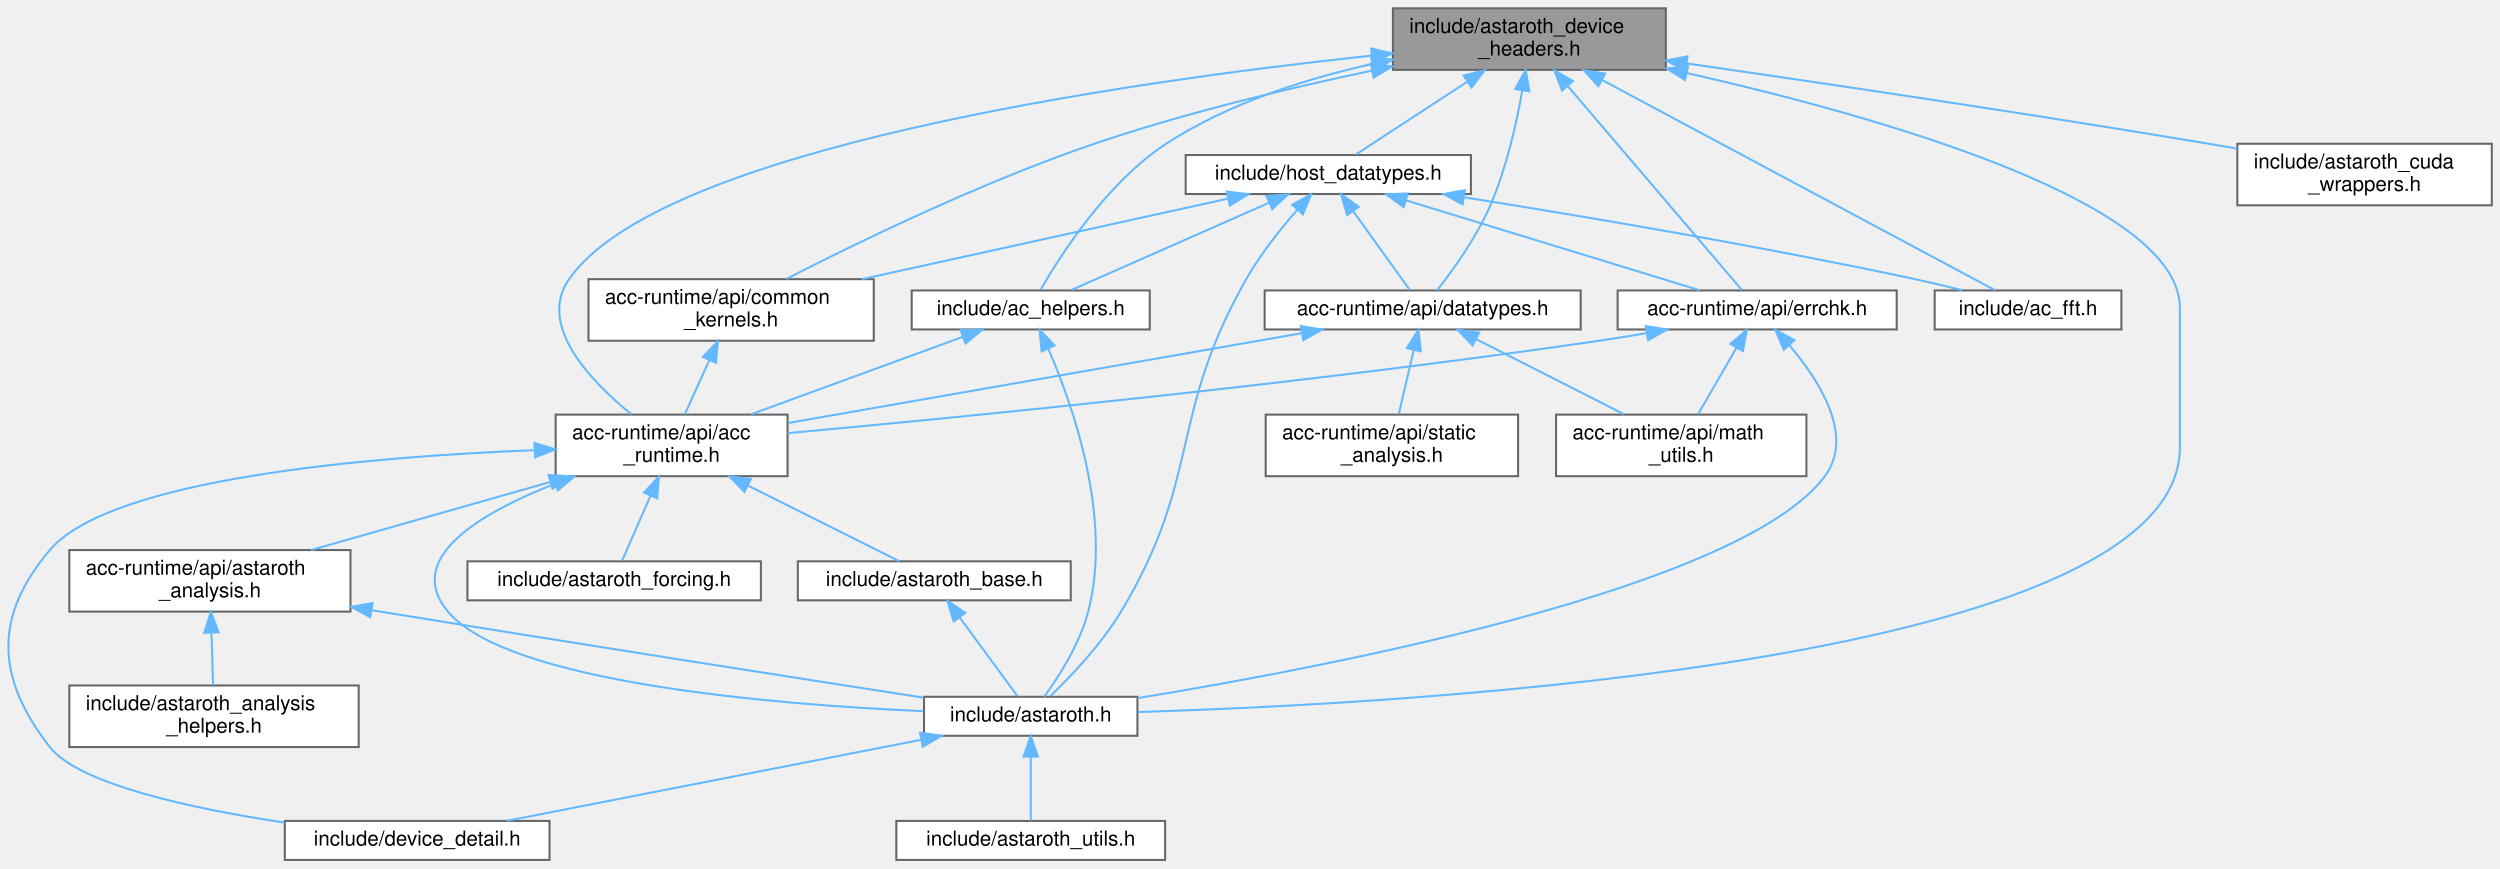
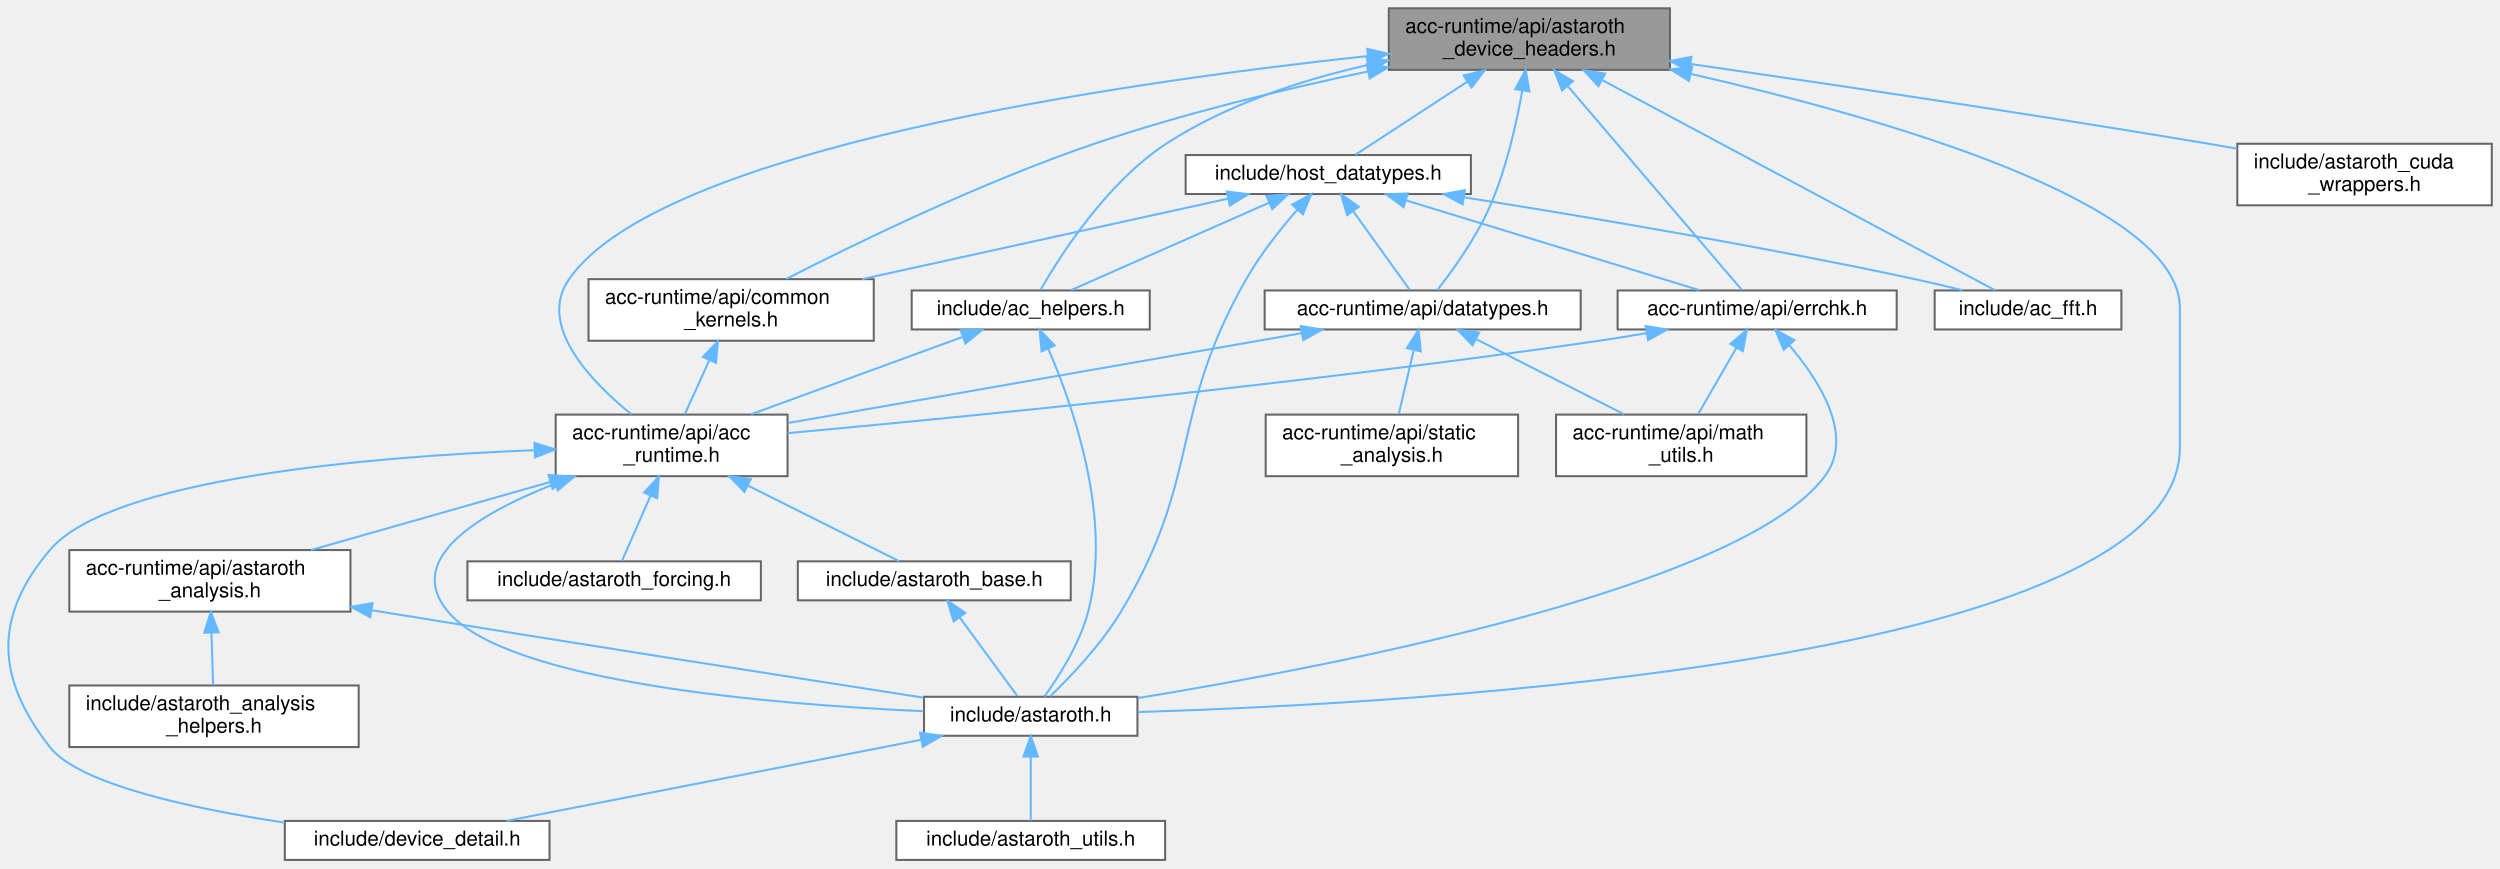
<svg xmlns="http://www.w3.org/2000/svg" xmlns:xlink="http://www.w3.org/1999/xlink" width="1218pt" height="423pt" viewBox="0.00 0.00 1218.29 423.00">
  <g id="graph0" class="graph" transform="scale(1 1) rotate(0) translate(4 419)">
    <g id="Node000001" class="node">
      <g id="a_Node000001">
        <a xlink:title=" ">
-           <polygon fill="#999999" stroke="#666666" points="807.79,-415 674.79,-415 674.79,-385 807.79,-385 807.79,-415" />
-           <text text-anchor="start" x="682.79" y="-403" font-family="Helvetica,sans-Serif" font-size="10.00">include/astaroth_device</text>
-           <text text-anchor="middle" x="741.29" y="-392" font-family="Helvetica,sans-Serif" font-size="10.00">_headers.h</text>
+           <polygon fill="#999999" stroke="#666666" points="809.79,-415 672.79,-415 672.79,-385 809.79,-385 809.79,-415" />
+           <text text-anchor="start" x="680.79" y="-403" font-family="Helvetica,sans-Serif" font-size="10.00">acc-runtime/api/astaroth</text>
+           <text text-anchor="middle" x="741.29" y="-392" font-family="Helvetica,sans-Serif" font-size="10.00">_device_headers.h</text>
        </a>
      </g>
    </g>
    <g id="Node000002" class="node">
      <g id="a_Node000002">
        <a xlink:href="acc__runtime_8h.html" target="_top" xlink:title=" ">
          <polygon fill="white" stroke="#666666" points="379.79,-217 266.79,-217 266.79,-187 379.79,-187 379.79,-217" />
          <text text-anchor="start" x="274.79" y="-205" font-family="Helvetica,sans-Serif" font-size="10.00">acc-runtime/api/acc</text>
          <text text-anchor="middle" x="323.29" y="-194" font-family="Helvetica,sans-Serif" font-size="10.00">_runtime.h</text>
        </a>
      </g>
    </g>
    <g id="edge1_Node000001_Node000002" class="edge">
      <g id="a_edge1_Node000001_Node000002">
        <a xlink:title=" ">
-           <path fill="none" stroke="#63b8ff" d="M664.51,-391.96C543.52,-379.02 317.64,-346.74 273.29,-283 257.67,-260.55 283.71,-233.34 303.7,-217.14" />
-           <polygon fill="#63b8ff" stroke="#63b8ff" points="664.15,-395.44 674.46,-393.01 664.88,-388.48 664.15,-395.44" />
+           <path fill="none" stroke="#63b8ff" d="M662.6,-391.76C541.16,-378.68 317.41,-346.41 273.29,-283 257.67,-260.55 283.71,-233.34 303.7,-217.14" />
+           <polygon fill="#63b8ff" stroke="#63b8ff" points="662.28,-395.24 672.6,-392.81 663.02,-388.28 662.28,-395.24" />
        </a>
      </g>
    </g>
    <g id="Node000004" class="node">
      <g id="a_Node000004">
        <a xlink:href="astaroth_8h.html" target="_top" xlink:title=" ">
          <polygon fill="white" stroke="#666666" points="550.29,-79.5 446.29,-79.5 446.29,-60.5 550.29,-60.5 550.29,-79.5" />
          <text text-anchor="middle" x="498.29" y="-67.5" font-family="Helvetica,sans-Serif" font-size="10.00">include/astaroth.h</text>
        </a>
      </g>
    </g>
    <g id="edge26_Node000001_Node000004" class="edge">
      <g id="a_edge26_Node000001_Node000004">
        <a xlink:title=" ">
-           <path fill="none" stroke="#63b8ff" d="M818.17,-383.43C911.99,-362.17 1058.29,-320.72 1058.29,-269 1058.29,-269 1058.29,-269 1058.29,-201 1058.29,-97.32 689.49,-76.31 550.47,-72.06" />
-           <polygon fill="#63b8ff" stroke="#63b8ff" points="817.13,-380.07 808.13,-385.67 818.65,-386.91 817.13,-380.07" />
+           <path fill="none" stroke="#63b8ff" d="M819.84,-383.05C913.72,-361.68 1058.29,-320.42 1058.29,-269 1058.29,-269 1058.29,-269 1058.29,-201 1058.29,-97.32 689.49,-76.31 550.47,-72.06" />
+           <polygon fill="#63b8ff" stroke="#63b8ff" points="819.06,-379.63 810.07,-385.24 820.6,-386.46 819.06,-379.63" />
        </a>
      </g>
    </g>
    <g id="Node000010" class="node">
      <g id="a_Node000010">
        <a xlink:href="common__kernels_8h.html" target="_top" xlink:title=" ">
          <polygon fill="white" stroke="#666666" points="421.79,-283 282.79,-283 282.79,-253 421.79,-253 421.79,-283" />
          <text text-anchor="start" x="290.79" y="-271" font-family="Helvetica,sans-Serif" font-size="10.00">acc-runtime/api/common</text>
          <text text-anchor="middle" x="352.29" y="-260" font-family="Helvetica,sans-Serif" font-size="10.00">_kernels.h</text>
        </a>
      </g>
    </g>
    <g id="edge12_Node000001_Node000010" class="edge">
      <g id="a_edge12_Node000001_Node000010">
        <a xlink:title=" ">
-           <path fill="none" stroke="#63b8ff" d="M664.61,-384.64C623.87,-376.09 573.28,-363.97 529.29,-349 474.38,-330.31 413.35,-300.62 379.22,-283.15" />
-           <polygon fill="#63b8ff" stroke="#63b8ff" points="663.97,-388.09 674.47,-386.69 665.39,-381.23 663.97,-388.09" />
+           <path fill="none" stroke="#63b8ff" d="M662.76,-384.26C622.35,-375.72 572.61,-363.75 529.29,-349 474.38,-330.31 413.35,-300.62 379.22,-283.15" />
+           <polygon fill="#63b8ff" stroke="#63b8ff" points="662.05,-387.68 672.56,-386.3 663.48,-380.83 662.05,-387.68" />
        </a>
      </g>
    </g>
    <g id="Node000011" class="node">
      <g id="a_Node000011">
        <a xlink:href="datatypes_8h.html" target="_top" xlink:title=" ">
          <polygon fill="white" stroke="#666666" points="766.29,-277.5 612.29,-277.5 612.29,-258.5 766.29,-258.5 766.29,-277.5" />
          <text text-anchor="middle" x="689.29" y="-265.5" font-family="Helvetica,sans-Serif" font-size="10.00">acc-runtime/api/datatypes.h</text>
        </a>
      </g>
    </g>
    <g id="edge14_Node000001_Node000011" class="edge">
      <g id="a_edge14_Node000001_Node000011">
        <a xlink:title=" ">
          <path fill="none" stroke="#63b8ff" d="M737.79,-374.67C734.91,-358.44 730.03,-336.88 722.29,-319 715.52,-303.34 703.88,-287.23 696.39,-277.67" />
          <polygon fill="#63b8ff" stroke="#63b8ff" points="734.4,-375.64 739.47,-384.94 741.31,-374.51 734.4,-375.64" />
        </a>
      </g>
    </g>
    <g id="Node000014" class="node">
      <g id="a_Node000014">
        <a xlink:href="errchk_8h.html" target="_top" xlink:title="Brief info.">
          <polygon fill="white" stroke="#666666" points="920.29,-277.5 784.29,-277.5 784.29,-258.5 920.29,-258.5 920.29,-277.5" />
          <text text-anchor="middle" x="852.29" y="-265.5" font-family="Helvetica,sans-Serif" font-size="10.00">acc-runtime/api/errchk.h</text>
        </a>
      </g>
    </g>
    <g id="edge18_Node000001_Node000014" class="edge">
      <g id="a_edge18_Node000001_Node000014">
        <a xlink:title=" ">
          <path fill="none" stroke="#63b8ff" d="M760.19,-376.86C785.08,-347.72 827.68,-297.83 844.82,-277.75" />
          <polygon fill="#63b8ff" stroke="#63b8ff" points="757.21,-374.96 753.38,-384.84 762.53,-379.51 757.21,-374.96" />
        </a>
      </g>
    </g>
    <g id="Node000015" class="node">
      <g id="a_Node000015">
        <a xlink:href="ac__fft_8h.html" target="_top" xlink:title=" ">
          <polygon fill="white" stroke="#666666" points="1029.79,-277.5 938.79,-277.5 938.79,-258.5 1029.79,-258.5 1029.79,-277.5" />
          <text text-anchor="middle" x="984.29" y="-265.5" font-family="Helvetica,sans-Serif" font-size="10.00">include/ac_fft.h</text>
        </a>
      </g>
    </g>
    <g id="edge22_Node000001_Node000015" class="edge">
      <g id="a_edge22_Node000001_Node000015">
        <a xlink:title=" ">
          <path fill="none" stroke="#63b8ff" d="M776.89,-379.96C830.43,-351.31 929.56,-298.28 968.24,-277.59" />
          <polygon fill="#63b8ff" stroke="#63b8ff" points="774.92,-377.04 767.76,-384.84 778.23,-383.21 774.92,-377.04" />
        </a>
      </g>
    </g>
    <g id="Node000016" class="node">
      <g id="a_Node000016">
        <a xlink:href="ac__helpers_8h.html" target="_top" xlink:title=" ">
          <polygon fill="white" stroke="#666666" points="556.29,-277.5 440.29,-277.5 440.29,-258.5 556.29,-258.5 556.29,-277.5" />
          <text text-anchor="middle" x="498.29" y="-265.5" font-family="Helvetica,sans-Serif" font-size="10.00">include/ac_helpers.h</text>
        </a>
      </g>
    </g>
    <g id="edge23_Node000001_Node000016" class="edge">
      <g id="a_edge23_Node000001_Node000016">
        <a xlink:title=" ">
-           <path fill="none" stroke="#63b8ff" d="M664.64,-387.87C631.81,-380.54 594.22,-368.53 564.29,-349 535.34,-330.11 512.69,-294.55 503.17,-277.96" />
-           <polygon fill="#63b8ff" stroke="#63b8ff" points="664.16,-391.35 674.67,-390 665.61,-384.5 664.16,-391.35" />
+           <path fill="none" stroke="#63b8ff" d="M662.64,-387.42C630.29,-380.05 593.61,-368.14 564.29,-349 535.34,-330.11 512.69,-294.55 503.17,-277.96" />
+           <polygon fill="#63b8ff" stroke="#63b8ff" points="662.02,-390.87 672.53,-389.57 663.5,-384.03 662.02,-390.87" />
        </a>
      </g>
    </g>
    <g id="Node000017" class="node">
      <g id="a_Node000017">
        <a xlink:href="astaroth__cuda__wrappers_8h.html" target="_top" xlink:title=" ">
          <polygon fill="white" stroke="#666666" points="1210.29,-349 1086.29,-349 1086.29,-319 1210.29,-319 1210.29,-349" />
          <text text-anchor="start" x="1094.29" y="-337" font-family="Helvetica,sans-Serif" font-size="10.00">include/astaroth_cuda</text>
          <text text-anchor="middle" x="1148.29" y="-326" font-family="Helvetica,sans-Serif" font-size="10.00">_wrappers.h</text>
        </a>
      </g>
    </g>
    <g id="edge27_Node000001_Node000017" class="edge">
      <g id="a_edge27_Node000001_Node000017">
        <a xlink:title=" ">
-           <path fill="none" stroke="#63b8ff" d="M818.03,-388.12C885.19,-378.43 985.33,-363.57 1072.29,-349 1076.79,-348.25 1081.43,-347.45 1086.1,-346.62" />
-           <polygon fill="#63b8ff" stroke="#63b8ff" points="817.36,-384.68 807.96,-389.57 818.36,-391.61 817.36,-384.68" />
+           <path fill="none" stroke="#63b8ff" d="M819.94,-387.85C887.07,-378.15 986.15,-363.44 1072.29,-349 1076.79,-348.25 1081.43,-347.45 1086.1,-346.62" />
+           <polygon fill="#63b8ff" stroke="#63b8ff" points="819.26,-384.41 809.86,-389.3 820.25,-391.34 819.26,-384.41" />
        </a>
      </g>
    </g>
    <g id="Node000018" class="node">
      <g id="a_Node000018">
        <a xlink:href="host__datatypes_8h.html" target="_top" xlink:title=" ">
          <polygon fill="white" stroke="#666666" points="712.79,-343.5 573.79,-343.5 573.79,-324.5 712.79,-324.5 712.79,-343.5" />
          <text text-anchor="middle" x="643.29" y="-331.5" font-family="Helvetica,sans-Serif" font-size="10.00">include/host_datatypes.h</text>
        </a>
      </g>
    </g>
    <g id="edge28_Node000001_Node000018" class="edge">
      <g id="a_edge28_Node000001_Node000018">
        <a xlink:title=" ">
          <path fill="none" stroke="#63b8ff" d="M710.97,-379.2C692.73,-367.29 670.44,-352.73 656.55,-343.66" />
          <polygon fill="#63b8ff" stroke="#63b8ff" points="709.25,-382.26 719.54,-384.8 713.08,-376.4 709.25,-382.26" />
        </a>
      </g>
    </g>
    <g id="Node000003" class="node">
      <g id="a_Node000003">
        <a xlink:href="astaroth__analysis_8h.html" target="_top" xlink:title=" ">
          <polygon fill="white" stroke="#666666" points="166.79,-151 29.79,-151 29.79,-121 166.79,-121 166.79,-151" />
          <text text-anchor="start" x="37.79" y="-139" font-family="Helvetica,sans-Serif" font-size="10.00">acc-runtime/api/astaroth</text>
          <text text-anchor="middle" x="98.29" y="-128" font-family="Helvetica,sans-Serif" font-size="10.00">_analysis.h</text>
        </a>
      </g>
    </g>
    <g id="edge2_Node000002_Node000003" class="edge">
      <g id="a_edge2_Node000002_Node000003">
        <a xlink:title=" ">
          <path fill="none" stroke="#63b8ff" d="M263.95,-184.12C227.67,-173.8 181.82,-160.76 147.55,-151.01" />
          <polygon fill="#63b8ff" stroke="#63b8ff" points="263.34,-187.59 273.91,-186.95 265.25,-180.85 263.34,-187.59" />
        </a>
      </g>
    </g>
    <g id="edge7_Node000002_Node000004" class="edge">
      <g id="a_edge7_Node000002_Node000004">
        <a xlink:title=" ">
          <path fill="none" stroke="#63b8ff" d="M266.22,-183.23C229.59,-168.86 192.61,-146.83 214.29,-121 243.3,-86.44 372.25,-75.76 446.03,-72.46" />
          <polygon fill="#63b8ff" stroke="#63b8ff" points="265.4,-186.66 275.99,-186.89 267.85,-180.1 265.4,-186.66" />
        </a>
      </g>
    </g>
    <g id="Node000006" class="node">
      <g id="a_Node000006">
        <a xlink:href="device__detail_8h.html" target="_top" xlink:title=" ">
          <polygon fill="white" stroke="#666666" points="263.79,-19 134.79,-19 134.79,0 263.79,0 263.79,-19" />
          <text text-anchor="middle" x="199.29" y="-7" font-family="Helvetica,sans-Serif" font-size="10.00">include/device_detail.h</text>
        </a>
      </g>
    </g>
    <g id="edge11_Node000002_Node000006" class="edge">
      <g id="a_edge11_Node000002_Node000006">
        <a xlink:title=" ">
          <path fill="none" stroke="#63b8ff" d="M256.11,-199.66C176.22,-196.49 49.92,-185.92 20.29,-151 -7.32,-118.47 -5.99,-88.61 20.29,-55 34.49,-36.84 89.35,-25.03 134.64,-18.17" />
          <polygon fill="#63b8ff" stroke="#63b8ff" points="256.46,-203.18 266.58,-200.05 256.72,-196.18 256.46,-203.18" />
        </a>
      </g>
    </g>
    <g id="Node000008" class="node">
      <g id="a_Node000008">
        <a xlink:href="astaroth__base_8h.html" target="_top" xlink:title=" ">
          <polygon fill="white" stroke="#666666" points="517.79,-145.5 384.79,-145.5 384.79,-126.5 517.79,-126.5 517.79,-145.5" />
          <text text-anchor="middle" x="451.29" y="-133.5" font-family="Helvetica,sans-Serif" font-size="10.00">include/astaroth_base.h</text>
        </a>
      </g>
    </g>
    <g id="edge8_Node000002_Node000008" class="edge">
      <g id="a_edge8_Node000002_Node000008">
        <a xlink:title=" ">
          <path fill="none" stroke="#63b8ff" d="M360.37,-182.46C384.75,-170.27 415.49,-154.9 434.25,-145.52" />
          <polygon fill="#63b8ff" stroke="#63b8ff" points="358.76,-179.35 351.38,-186.95 361.89,-185.61 358.76,-179.35" />
        </a>
      </g>
    </g>
    <g id="Node000009" class="node">
      <g id="a_Node000009">
        <a xlink:href="astaroth__forcing_8h.html" target="_top" xlink:title=" ">
          <polygon fill="white" stroke="#666666" points="366.79,-145.5 223.79,-145.5 223.79,-126.5 366.79,-126.5 366.79,-145.5" />
          <text text-anchor="middle" x="295.29" y="-133.5" font-family="Helvetica,sans-Serif" font-size="10.00">include/astaroth_forcing.h</text>
        </a>
      </g>
    </g>
    <g id="edge10_Node000002_Node000009" class="edge">
      <g id="a_edge10_Node000002_Node000009">
        <a xlink:title=" ">
          <path fill="none" stroke="#63b8ff" d="M313.06,-177.61C308.22,-166.56 302.74,-154.03 299.16,-145.84" />
          <polygon fill="#63b8ff" stroke="#63b8ff" points="309.86,-179.04 317.08,-186.8 316.27,-176.23 309.86,-179.04" />
        </a>
      </g>
    </g>
    <g id="edge3_Node000003_Node000004" class="edge">
      <g id="a_edge3_Node000003_Node000004">
        <a xlink:title=" ">
          <path fill="none" stroke="#63b8ff" d="M177.36,-121.64C178.68,-121.43 179.99,-121.21 181.29,-121 274.49,-105.79 383.24,-88.8 446.09,-79.06" />
          <polygon fill="#63b8ff" stroke="#63b8ff" points="176.42,-118.25 167.12,-123.33 177.56,-125.16 176.42,-118.25" />
        </a>
      </g>
    </g>
    <g id="Node000007" class="node">
      <g id="a_Node000007">
        <a xlink:href="astaroth__analysis__helpers_8h.html" target="_top" xlink:title=" ">
          <polygon fill="white" stroke="#666666" points="170.79,-85 29.79,-85 29.79,-55 170.79,-55 170.79,-85" />
          <text text-anchor="start" x="37.79" y="-73" font-family="Helvetica,sans-Serif" font-size="10.00">include/astaroth_analysis</text>
          <text text-anchor="middle" x="100.29" y="-62" font-family="Helvetica,sans-Serif" font-size="10.00">_helpers.h</text>
        </a>
      </g>
    </g>
    <g id="edge6_Node000003_Node000007" class="edge">
      <g id="a_edge6_Node000003_Node000007">
        <a xlink:title=" ">
          <path fill="none" stroke="#63b8ff" d="M99.05,-110.54C99.32,-101.96 99.61,-92.61 99.85,-85.16" />
          <polygon fill="#63b8ff" stroke="#63b8ff" points="95.55,-110.69 98.73,-120.8 102.54,-110.91 95.55,-110.69" />
        </a>
      </g>
    </g>
    <g id="Node000005" class="node">
      <g id="a_Node000005">
        <a xlink:href="astaroth__utils_8h.html" target="_top" xlink:title="Functions for loading and updating AcMeshInfo.">
          <polygon fill="white" stroke="#666666" points="563.79,-19 432.79,-19 432.79,0 563.79,0 563.79,-19" />
          <text text-anchor="middle" x="498.29" y="-7" font-family="Helvetica,sans-Serif" font-size="10.00">include/astaroth_utils.h</text>
        </a>
      </g>
    </g>
    <g id="edge4_Node000004_Node000005" class="edge">
      <g id="a_edge4_Node000004_Node000005">
        <a xlink:title=" ">
          <path fill="none" stroke="#63b8ff" d="M498.29,-50.16C498.29,-39.74 498.29,-27.3 498.29,-19.17" />
          <polygon fill="#63b8ff" stroke="#63b8ff" points="494.79,-50.37 498.29,-60.37 501.79,-50.37 494.79,-50.37" />
        </a>
      </g>
    </g>
    <g id="edge5_Node000004_Node000006" class="edge">
      <g id="a_edge5_Node000004_Node000006">
        <a xlink:title=" ">
          <path fill="none" stroke="#63b8ff" d="M444.79,-58.53C387.09,-47.24 296.32,-29.48 242.82,-19.02" />
          <polygon fill="#63b8ff" stroke="#63b8ff" points="444.33,-62.01 454.81,-60.49 445.67,-55.14 444.33,-62.01" />
        </a>
      </g>
    </g>
    <g id="edge9_Node000008_Node000004" class="edge">
      <g id="a_edge9_Node000008_Node000004">
        <a xlink:title=" ">
          <path fill="none" stroke="#63b8ff" d="M463.58,-118.27C472.59,-105.99 484.49,-89.8 491.75,-79.91" />
          <polygon fill="#63b8ff" stroke="#63b8ff" points="460.73,-116.24 457.63,-126.37 466.37,-120.38 460.73,-116.24" />
        </a>
      </g>
    </g>
    <g id="edge13_Node000010_Node000002" class="edge">
      <g id="a_edge13_Node000010_Node000002">
        <a xlink:title=" ">
          <path fill="none" stroke="#63b8ff" d="M341.72,-243.68C337.7,-234.79 333.23,-224.95 329.71,-217.16" />
          <polygon fill="#63b8ff" stroke="#63b8ff" points="338.54,-245.13 345.85,-252.8 344.91,-242.24 338.54,-245.13" />
        </a>
      </g>
    </g>
    <g id="edge15_Node000011_Node000002" class="edge">
      <g id="a_edge15_Node000011_Node000002">
        <a xlink:title=" ">
          <path fill="none" stroke="#63b8ff" d="M630.05,-256.64C561.08,-244.58 447.99,-224.81 380.09,-212.93" />
          <polygon fill="#63b8ff" stroke="#63b8ff" points="629.86,-260.16 640.31,-258.44 631.06,-253.26 629.86,-260.16" />
        </a>
      </g>
    </g>
    <g id="Node000012" class="node">
      <g id="a_Node000012">
        <a xlink:href="math__utils_8h.html" target="_top" xlink:title="Brief info.">
          <polygon fill="white" stroke="#666666" points="876.29,-217 754.29,-217 754.29,-187 876.29,-187 876.29,-217" />
          <text text-anchor="start" x="762.29" y="-205" font-family="Helvetica,sans-Serif" font-size="10.00">acc-runtime/api/math</text>
          <text text-anchor="middle" x="815.29" y="-194" font-family="Helvetica,sans-Serif" font-size="10.00">_utils.h</text>
        </a>
      </g>
    </g>
    <g id="edge16_Node000011_Node000012" class="edge">
      <g id="a_edge16_Node000011_Node000012">
        <a xlink:title=" ">
          <path fill="none" stroke="#63b8ff" d="M715.3,-253.79C736.36,-243.09 765.97,-228.05 787.5,-217.12" />
          <polygon fill="#63b8ff" stroke="#63b8ff" points="713.61,-250.72 706.28,-258.37 716.78,-256.96 713.61,-250.72" />
        </a>
      </g>
    </g>
    <g id="Node000013" class="node">
      <g id="a_Node000013">
        <a xlink:href="static__analysis_8h.html" target="_top" xlink:title=" ">
          <polygon fill="white" stroke="#666666" points="735.79,-217 612.79,-217 612.79,-187 735.79,-187 735.79,-217" />
          <text text-anchor="start" x="620.79" y="-205" font-family="Helvetica,sans-Serif" font-size="10.00">acc-runtime/api/static</text>
          <text text-anchor="middle" x="674.29" y="-194" font-family="Helvetica,sans-Serif" font-size="10.00">_analysis.h</text>
        </a>
      </g>
    </g>
    <g id="edge17_Node000011_Node000013" class="edge">
      <g id="a_edge17_Node000011_Node000013">
        <a xlink:title=" ">
          <path fill="none" stroke="#63b8ff" d="M684.92,-248.35C682.6,-238.47 679.8,-226.51 677.66,-217.36" />
          <polygon fill="#63b8ff" stroke="#63b8ff" points="681.58,-249.43 687.27,-258.37 688.39,-247.83 681.58,-249.43" />
        </a>
      </g>
    </g>
    <g id="edge19_Node000014_Node000002" class="edge">
      <g id="a_edge19_Node000014_Node000002">
        <a xlink:title=" ">
          <path fill="none" stroke="#63b8ff" d="M798.36,-256.7C790.63,-255.37 782.77,-254.09 775.29,-253 633.5,-232.29 465.56,-215.81 379.82,-207.98" />
          <polygon fill="#63b8ff" stroke="#63b8ff" points="797.94,-260.18 808.4,-258.47 799.16,-253.29 797.94,-260.18" />
        </a>
      </g>
    </g>
    <g id="edge21_Node000014_Node000004" class="edge">
      <g id="a_edge21_Node000014_Node000004">
        <a xlink:title=" ">
          <path fill="none" stroke="#63b8ff" d="M867.9,-250.86C882.47,-233.8 899.94,-206.68 885.29,-187 844.98,-132.84 646.47,-94.54 550.47,-78.87" />
          <polygon fill="#63b8ff" stroke="#63b8ff" points="865.24,-248.59 861.14,-258.36 870.44,-253.28 865.24,-248.59" />
        </a>
      </g>
    </g>
    <g id="edge20_Node000014_Node000012" class="edge">
      <g id="a_edge20_Node000014_Node000012">
        <a xlink:title=" ">
          <path fill="none" stroke="#63b8ff" d="M842.24,-249.61C836.39,-239.5 829.11,-226.91 823.59,-217.36" />
          <polygon fill="#63b8ff" stroke="#63b8ff" points="839.26,-251.46 847.3,-258.37 845.32,-247.96 839.26,-251.46" />
        </a>
      </g>
    </g>
    <g id="edge24_Node000016_Node000002" class="edge">
      <g id="a_edge24_Node000016_Node000002">
        <a xlink:title=" ">
          <path fill="none" stroke="#63b8ff" d="M465.28,-254.93C435.89,-244.18 392.86,-228.44 361.89,-217.12" />
          <polygon fill="#63b8ff" stroke="#63b8ff" points="464.09,-258.22 474.69,-258.37 466.5,-251.65 464.09,-258.22" />
        </a>
      </g>
    </g>
    <g id="edge25_Node000016_Node000004" class="edge">
      <g id="a_edge25_Node000016_Node000004">
        <a xlink:title=" ">
          <path fill="none" stroke="#63b8ff" d="M506.8,-249.15C518.85,-221.47 538.19,-166.62 526.29,-121 522.17,-105.21 511.84,-89.13 504.94,-79.61" />
          <polygon fill="#63b8ff" stroke="#63b8ff" points="503.57,-247.8 502.61,-258.35 509.94,-250.7 503.57,-247.8" />
        </a>
      </g>
    </g>
    <g id="edge34_Node000018_Node000004" class="edge">
      <g id="a_edge34_Node000018_Node000004">
        <a xlink:title=" ">
          <path fill="none" stroke="#63b8ff" d="M628.1,-316.73C619.95,-307.39 610.19,-295.13 603.29,-283 565.23,-216.14 581.9,-186.95 542.29,-121 532.64,-104.94 517.59,-89.18 507.83,-79.78" />
          <polygon fill="#63b8ff" stroke="#63b8ff" points="625.71,-319.31 635,-324.41 630.91,-314.63 625.71,-319.31" />
        </a>
      </g>
    </g>
    <g id="edge29_Node000018_Node000010" class="edge">
      <g id="a_edge29_Node000018_Node000010">
        <a xlink:title=" ">
          <path fill="none" stroke="#63b8ff" d="M594.31,-322.23C545.31,-311.45 469.71,-294.83 416.06,-283.02" />
          <polygon fill="#63b8ff" stroke="#63b8ff" points="593.83,-325.71 604.35,-324.44 595.33,-318.87 593.83,-325.71" />
        </a>
      </g>
    </g>
    <g id="edge30_Node000018_Node000011" class="edge">
      <g id="a_edge30_Node000018_Node000011">
        <a xlink:title=" ">
          <path fill="none" stroke="#63b8ff" d="M655.57,-315.91C664.37,-303.68 675.85,-287.7 682.89,-277.91" />
          <polygon fill="#63b8ff" stroke="#63b8ff" points="652.49,-314.21 649.49,-324.37 658.17,-318.29 652.49,-314.21" />
        </a>
      </g>
    </g>
    <g id="edge31_Node000018_Node000014" class="edge">
      <g id="a_edge31_Node000018_Node000014">
        <a xlink:title=" ">
          <path fill="none" stroke="#63b8ff" d="M681.16,-321.4C722.38,-308.78 787.32,-288.89 824.22,-277.6" />
          <polygon fill="#63b8ff" stroke="#63b8ff" points="680.01,-318.09 671.48,-324.37 682.06,-324.79 680.01,-318.09" />
        </a>
      </g>
    </g>
    <g id="edge32_Node000018_Node000015" class="edge">
      <g id="a_edge32_Node000018_Node000015">
        <a xlink:title=" ">
          <path fill="none" stroke="#63b8ff" d="M709.59,-322.88C767.73,-313.65 854.43,-299.05 929.29,-283 936.8,-281.39 944.85,-279.46 952.39,-277.56" />
          <polygon fill="#63b8ff" stroke="#63b8ff" points="708.76,-319.46 699.43,-324.48 709.86,-326.38 708.76,-319.46" />
        </a>
      </g>
    </g>
    <g id="edge33_Node000018_Node000016" class="edge">
      <g id="a_edge33_Node000018_Node000016">
        <a xlink:title=" ">
          <path fill="none" stroke="#63b8ff" d="M614.28,-320.19C585.7,-307.58 542.83,-288.66 518,-277.7" />
          <polygon fill="#63b8ff" stroke="#63b8ff" points="613.17,-323.53 623.73,-324.37 616,-317.13 613.17,-323.53" />
        </a>
      </g>
    </g>
  </g>
</svg>
